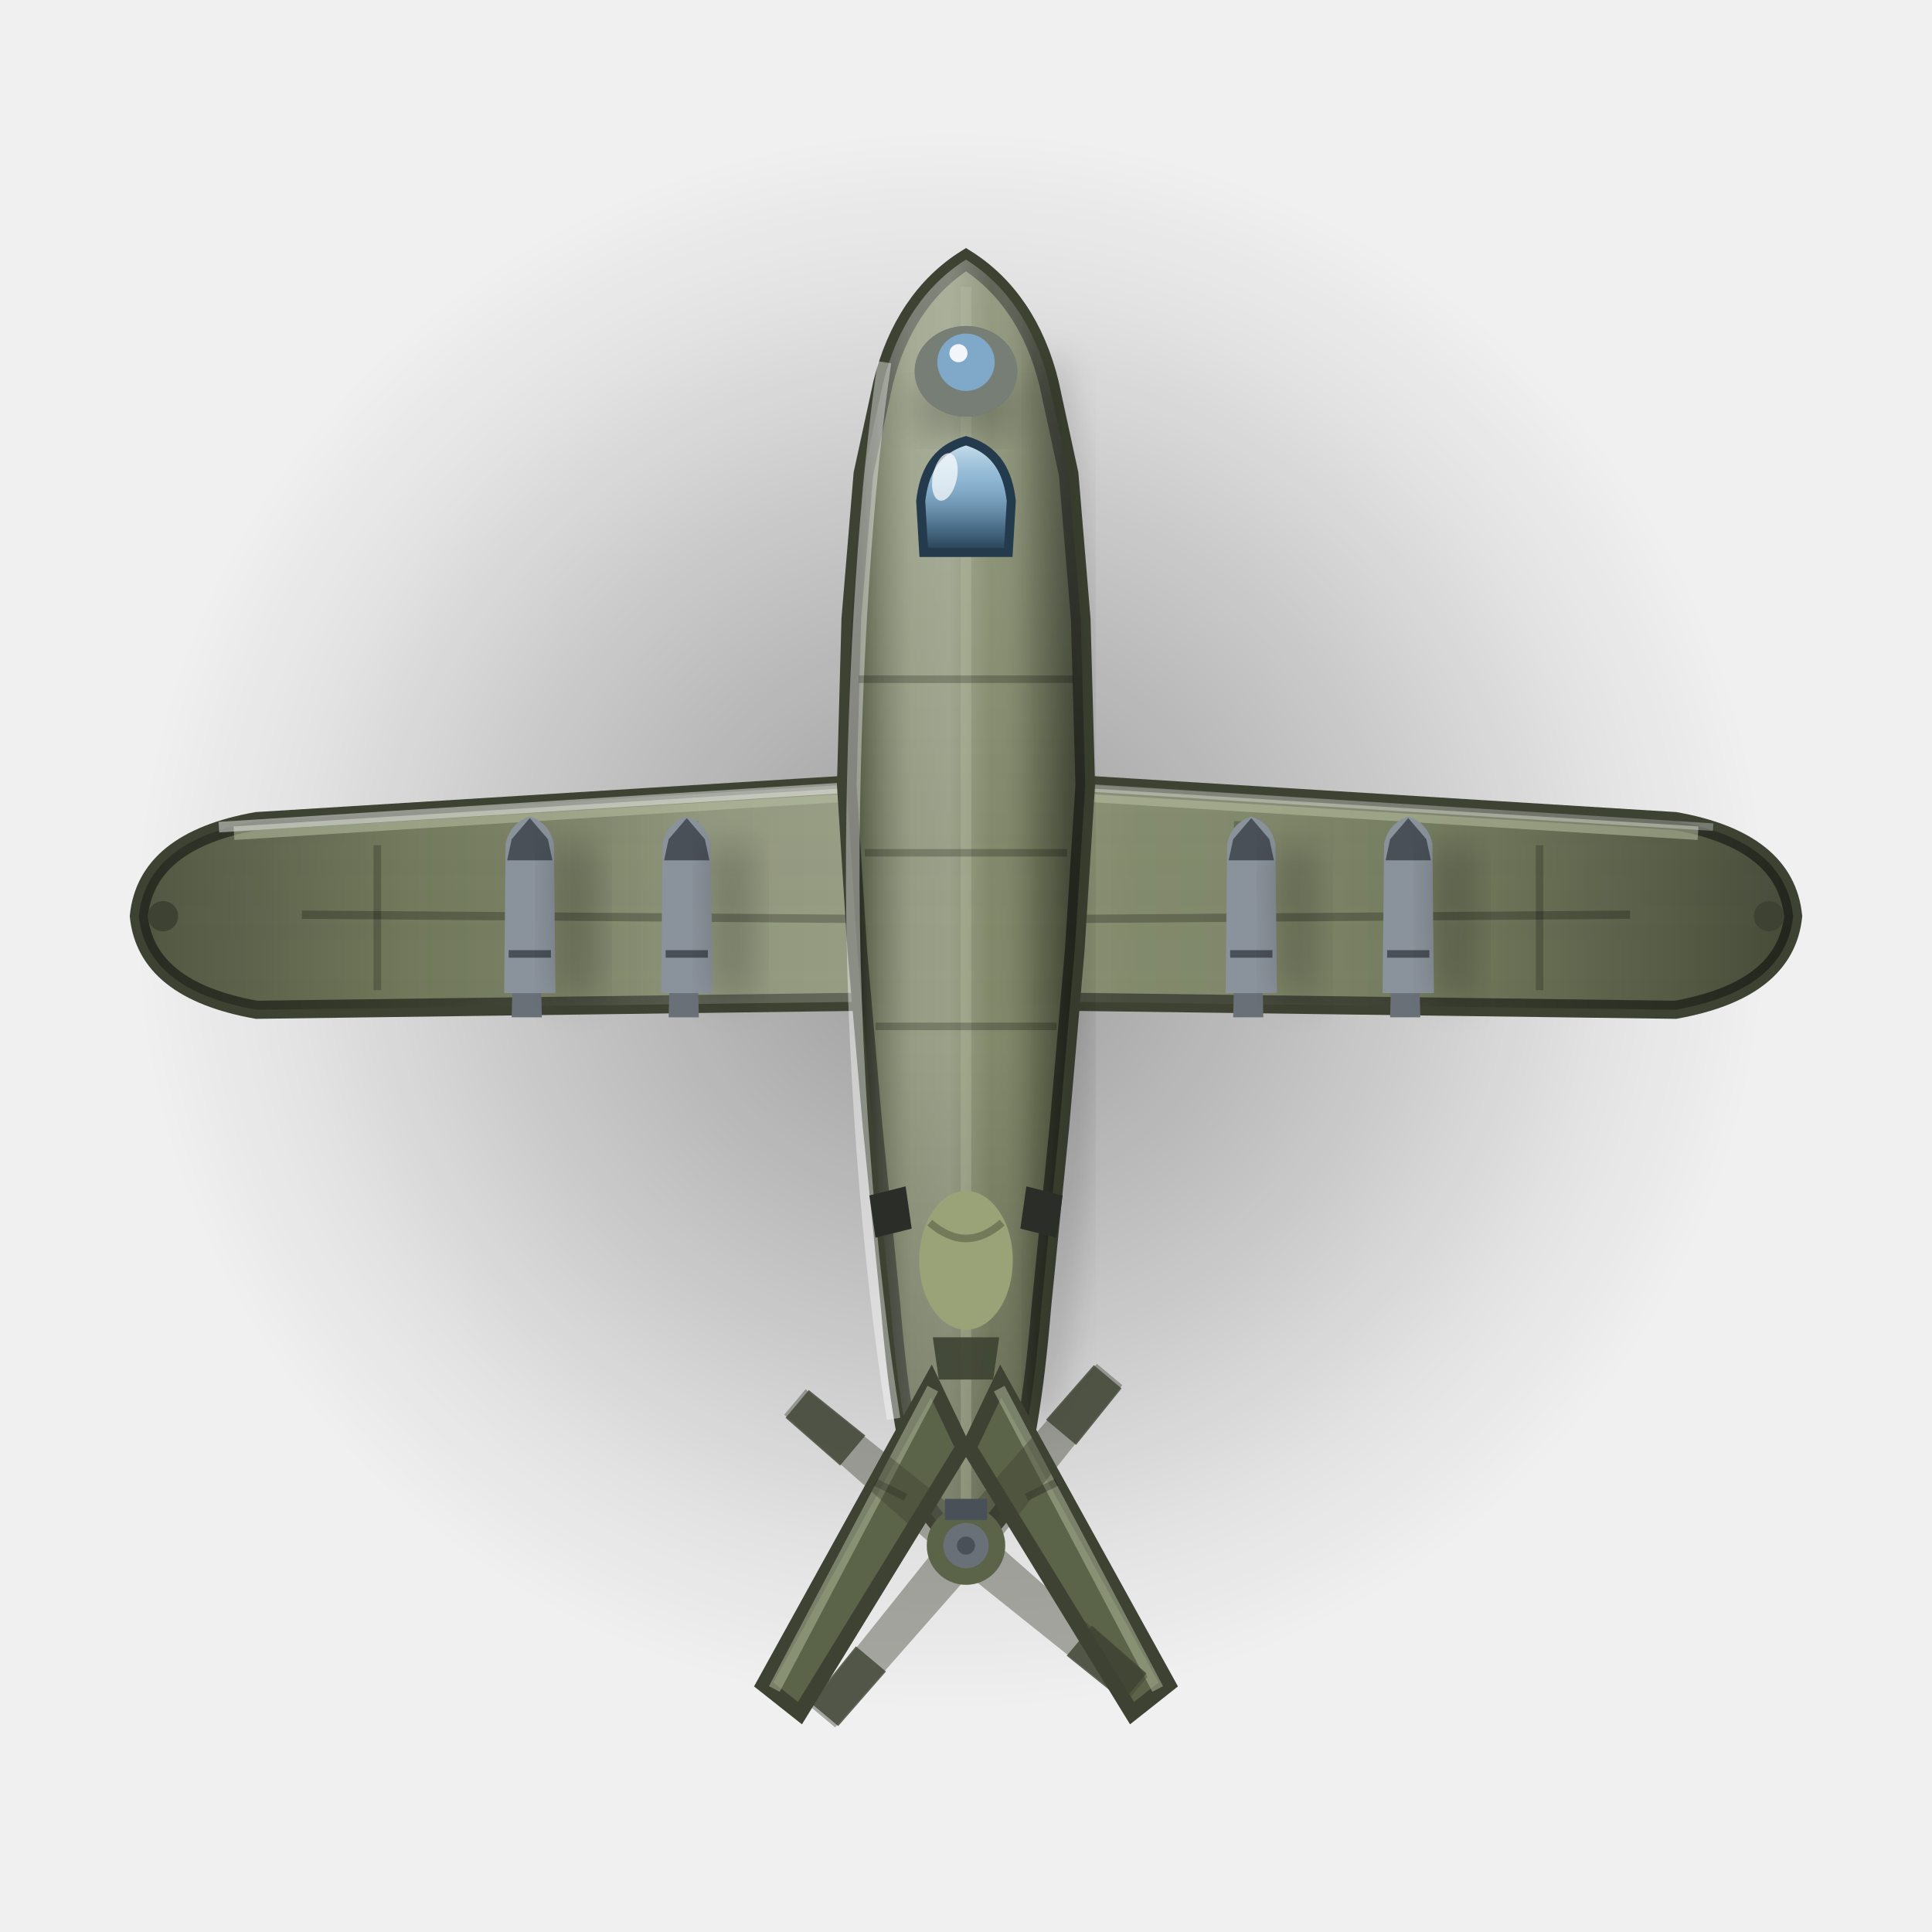
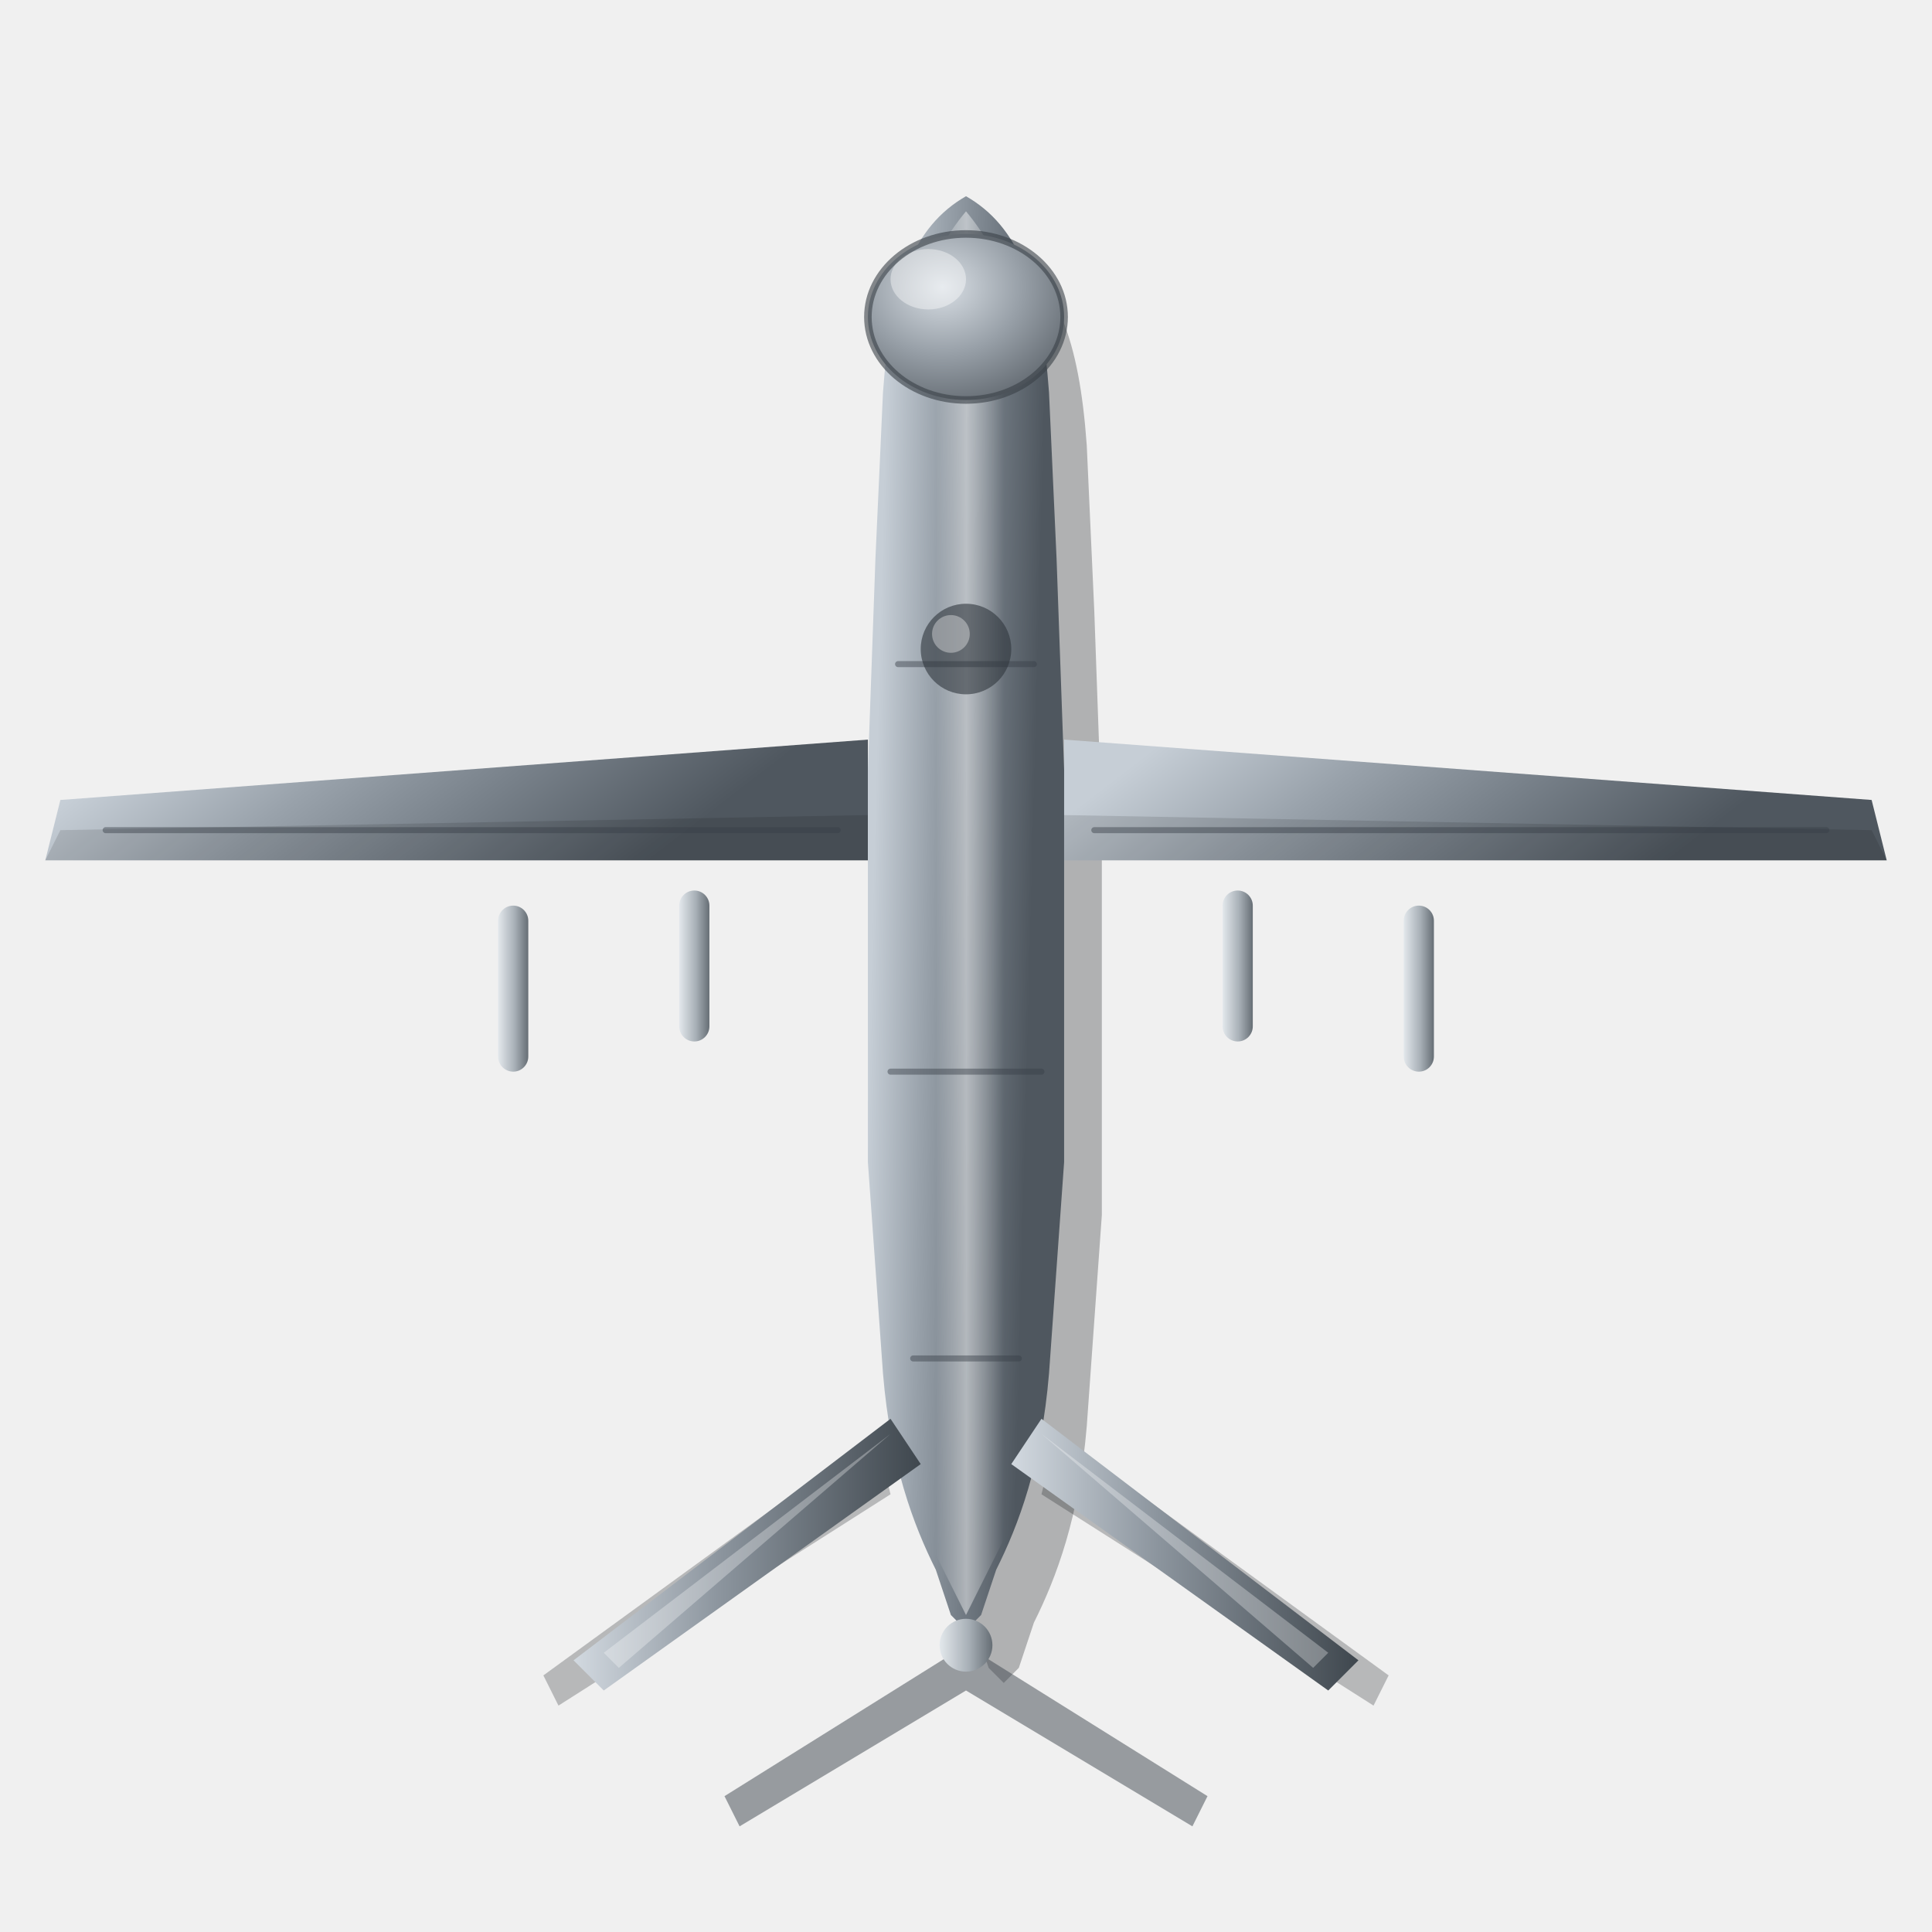
- <svg xmlns="http://www.w3.org/2000/svg" viewBox="0 0 128 128" width="128" height="128">
+ <svg xmlns="http://www.w3.org/2000/svg" viewBox="0 0 256 256">
  <defs>
-     <style>
-     .base{fill:#7c8464}.shade{fill:#5b6349}.dark{fill:#3d4232}.light{fill:#9aa378}.hi{fill:#b8bfa2}
-     .metal{fill:#6a7077}.metalS{fill:#8a929b}.metalL{fill:#4a5057}
-     .glass{fill:#7fa8c9}.glassL{fill:#a9cbdf}.rubber{fill:#2b2e28}
-   </style>
-     <filter id="d3f1" x="-40%" y="-40%" width="180%" height="180%">
-       <feGaussianBlur stdDeviation="1.2" />
-     </filter>
-     <filter id="d3f2" x="-60%" y="-60%" width="220%" height="220%">
-       <feGaussianBlur stdDeviation="2.2" />
-     </filter>
-     <radialGradient id="d3gs" cx=".5" cy=".5" r=".5">
-       <stop offset="0" stop-color="#000" stop-opacity=".36" />
-       <stop offset=".5" stop-color="#000" stop-opacity=".18" />
-       <stop offset=".8" stop-color="#000" stop-opacity=".06" />
-       <stop offset="1" stop-color="#000" stop-opacity="0" />
+     <linearGradient id="g-hull" x1="0.12" y1="0" x2="0.9" y2="0.15">
+       <stop offset="0" stop-color="#c6ced6" />
+       <stop offset="0.34" stop-color="#99a2ab" />
+       <stop offset="0.62" stop-color="#79828b" />
+       <stop offset="1" stop-color="#4f575f" />
+     </linearGradient>
+     <linearGradient id="g-spine" x1="0.3" y1="0" x2="0.75" y2="0">
+       <stop offset="0" stop-color="#fff" stop-opacity="0" />
+       <stop offset="0.45" stop-color="#fff" stop-opacity="0.45" />
+       <stop offset="1" stop-color="#fff" stop-opacity="0" />
+     </linearGradient>
+     <linearGradient id="g-fin" x1="0" y1="0" x2="1" y2="0">
+       <stop offset="0" stop-color="#d2d9e0" />
+       <stop offset="0.42" stop-color="#8c959e" />
+       <stop offset="1" stop-color="#3f474e" />
+     </linearGradient>
+     <linearGradient id="g-metal" x1="0" y1="0" x2="1" y2="0">
+       <stop offset="0" stop-color="#e3e8ec" />
+       <stop offset="0.55" stop-color="#a8b0b7" />
+       <stop offset="1" stop-color="#666e75" />
+     </linearGradient>
+     <radialGradient id="g-dome" cx="0.38" cy="0.32" r="0.8">
+       <stop offset="0" stop-color="#d8dee4" />
+       <stop offset="0.5" stop-color="#98a0a8" />
+       <stop offset="1" stop-color="#5a6168" />
    </radialGradient>
-     <linearGradient id="d3g1" gradientUnits="userSpaceOnUse" x1="10" y1="59" x2="118" y2="59">
-       <stop offset="0" stop-color="#000" stop-opacity=".34" />
-       <stop offset=".16" stop-color="#000" stop-opacity=".08" />
-       <stop offset=".34" stop-color="#fff" stop-opacity=".16" />
-       <stop offset=".46" stop-color="#fff" stop-opacity=".22" />
-       <stop offset=".6" stop-color="#fff" stop-opacity=".06" />
-       <stop offset=".82" stop-color="#000" stop-opacity=".12" />
-       <stop offset="1" stop-color="#000" stop-opacity=".42" />
-     </linearGradient>
-     <linearGradient id="d3g2" gradientUnits="userSpaceOnUse" x1="57" y1="60" x2="71" y2="60">
-       <stop offset="0" stop-color="#000" stop-opacity=".3" />
-       <stop offset=".24" stop-color="#fff" stop-opacity=".2" />
-       <stop offset=".42" stop-color="#fff" stop-opacity=".24" />
-       <stop offset=".62" stop-color="#fff" stop-opacity=".04" />
-       <stop offset=".82" stop-color="#000" stop-opacity=".16" />
-       <stop offset="1" stop-color="#000" stop-opacity=".4" />
-     </linearGradient>
-     <linearGradient id="d3g3" gradientUnits="userSpaceOnUse" x1="64" y1="18" x2="64" y2="104">
-       <stop offset="0" stop-color="#fff" stop-opacity=".16" />
-       <stop offset=".35" stop-color="#fff" stop-opacity=".04" />
-       <stop offset=".6" stop-color="#000" stop-opacity="0" />
-       <stop offset="1" stop-color="#000" stop-opacity=".22" />
-     </linearGradient>
-     <linearGradient id="d3g4" gradientUnits="userSpaceOnUse" x1="64" y1="29" x2="64" y2="36.4">
-       <stop offset="0" stop-color="#e8f4fb" stop-opacity=".85" />
-       <stop offset=".4" stop-color="#9cc4dc" stop-opacity=".4" />
-       <stop offset=".8" stop-color="#28495e" stop-opacity=".6" />
-       <stop offset="1" stop-color="#14293a" stop-opacity=".8" />
-     </linearGradient>
+     <path id="hull" d="     M128 26 C135 30 138 38 139 52 L140 74     L141 102 L141 154 L139 182     C138 194 135 202 132 208 L130 214     L128 216 L126 214 L124 208     C121 202 118 194 117 182 L115 154     L115 102 L116 74 L117 52 C118 38 121 30 128 26 Z" />
  </defs>
-   <ellipse cx="63" cy="61" rx="55" ry="53" fill="url(#d3gs)" />
-   <path class="base" d="M62.4 51.6 L17 54.4 Q9.7 55.7 9.2 60.7 Q9.7 65.6 17 66.9 L62.4 66.3 Z" stroke="#3d4232" stroke-width="1.2" />
-   <path class="base" d="M65.6 51.6 L111 54.4 Q118.3 55.7 118.8 60.7 Q118.3 65.6 111 66.9 L65.6 66.3 Z" stroke="#3d4232" stroke-width="1.2" />
-   <path d="M62.4 51.6 L17 54.4 Q9.7 55.7 9.2 60.7 Q9.7 65.6 17 66.9 L62.4 66.3 Z" fill="url(#d3g1)" />
-   <path d="M65.6 51.6 L111 54.4 Q118.3 55.7 118.8 60.7 Q118.3 65.6 111 66.9 L65.6 66.3 Z" fill="url(#d3g1)" />
-   <path d="M62.4 51.6 L17 54.4 Q9.7 55.7 9.2 60.7 Q9.7 65.6 17 66.9 L62.4 66.3 Z" fill="url(#d3g3)" />
-   <path d="M65.6 51.6 L111 54.4 Q118.3 55.7 118.8 60.7 Q118.3 65.6 111 66.9 L65.6 66.3 Z" fill="url(#d3g3)" />
-   <path d="M62 52.3 L15.5 55.2 M66 52.3 L112.5 55.2" stroke="#b8bfa2" stroke-width=".9" opacity=".55" fill="none" />
-   <path d="M62.2 51.8 L14.5 54.8" stroke="#fff" stroke-width=".7" opacity=".45" fill="none" />
-   <path d="M65.8 51.8 L113.5 54.8" stroke="#fff" stroke-width=".5" opacity=".3" fill="none" />
-   <path d="M62.2 51.4 L65.8 51.4 L65.4 66.8 L61.8 66.8 Z" fill="#000" opacity=".2" filter="url(#d3f1)" />
-   <circle class="dark" cx="10.8" cy="60.7" r="1" />
-   <circle class="dark" cx="117.2" cy="60.7" r="1" />
-   <path d="M20 60.6 L59.5 60.9 M68.5 60.9 L108 60.6" stroke="#000" stroke-width=".55" opacity=".24" fill="none" />
-   <path d="M25 56 L25 65.6 M102 56 L102 65.6 M46 54.4 L46 66.1 M82 54.4 L82 66.1" stroke="#000" stroke-width=".5" opacity=".2" fill="none" />
-   <path class="metal" d="M34.2 55 L35.6 55 L35.9 67.4 L33.9 67.4 Z" />
-   <path class="metalS" d="M35.1 54.1 C34.2 54.4 33.7 55 33.5 55.9 L33.4 65.8 L36.8 65.8 L36.7 55.9 C36.5 55 36 54.4 35.1 54.1 Z" />
-   <path class="metalL" d="M35.1 54.2 L36.3 55.6 L36.6 57 L33.6 57 L33.9 55.6 Z" />
-   <path d="M33.7 63.2 L36.5 63.2" stroke="#4a5057" stroke-width=".5" fill="none" />
-   <path class="metal" d="M44.6 55 L46 55 L46.3 67.4 L44.3 67.4 Z" />
-   <path class="metalS" d="M45.5 54.1 C44.6 54.4 44.1 55 43.9 55.9 L43.8 65.8 L47.2 65.8 L47.1 55.9 C46.9 55 46.4 54.4 45.5 54.1 Z" />
-   <path class="metalL" d="M45.5 54.2 L46.7 55.6 L47 57 L44 57 L44.3 55.6 Z" />
-   <path d="M44.1 63.2 L46.9 63.2" stroke="#4a5057" stroke-width=".5" fill="none" />
-   <path class="metal" d="M82 55 L83.4 55 L83.7 67.4 L81.7 67.4 Z" />
-   <path class="metalS" d="M82.9 54.1 C82 54.4 81.5 55 81.3 55.9 L81.2 65.8 L84.6 65.8 L84.5 55.9 C84.3 55 83.8 54.4 82.9 54.1 Z" />
-   <path class="metalL" d="M82.9 54.2 L84.1 55.6 L84.4 57 L81.4 57 L81.7 55.6 Z" />
-   <path d="M81.5 63.2 L84.3 63.2" stroke="#4a5057" stroke-width=".5" fill="none" />
-   <path class="metal" d="M92.4 55 L93.8 55 L94.1 67.4 L92.1 67.4 Z" />
-   <path class="metalS" d="M93.3 54.1 C92.4 54.4 91.9 55 91.7 55.9 L91.6 65.8 L95 65.8 L94.9 55.9 C94.7 55 94.2 54.4 93.3 54.1 Z" />
-   <path class="metalL" d="M93.3 54.2 L94.5 55.6 L94.8 57 L91.8 57 L92.1 55.6 Z" />
-   <path d="M91.9 63.2 L94.7 63.2" stroke="#4a5057" stroke-width=".5" fill="none" />
-   <path class="base" d="M64 17.2 C61.3 18.9 59.4 21.7 58.5 25.4 L57.2 31.4 L56.4 41 L56.1 52 L56.8 63 L57.8 74.5 L59 86.5 C59.5 92.5 60.2 96.8 61.3 99.8 L64 103.2 L66.7 99.8 C67.8 96.8 68.5 92.5 69 86.5 L70.2 74.5 L71.2 63 L71.9 52 L71.6 41 L70.8 31.4 L69.5 25.4 C68.6 21.7 66.7 18.9 64 17.2 Z" stroke="#3d4232" stroke-width="1.3" />
-   <path d="M64 17.2 C61.3 18.9 59.4 21.7 58.5 25.4 L57.2 31.4 L56.4 41 L56.1 52 L56.8 63 L57.8 74.5 L59 86.5 C59.5 92.5 60.2 96.8 61.3 99.8 L64 103.2 L66.7 99.8 C67.8 96.8 68.5 92.5 69 86.5 L70.2 74.5 L71.2 63 L71.9 52 L71.6 41 L70.8 31.4 L69.5 25.4 C68.6 21.7 66.7 18.9 64 17.2 Z" fill="url(#d3g2)" />
-   <path d="M64 17.2 C61.3 18.9 59.4 21.7 58.5 25.4 L57.2 31.4 L56.4 41 L56.1 52 L56.8 63 L57.8 74.5 L59 86.5 C59.5 92.5 60.2 96.8 61.3 99.8 L64 103.2 L66.7 99.8 C67.8 96.8 68.5 92.5 69 86.5 L70.2 74.5 L71.2 63 L71.9 52 L71.6 41 L70.8 31.4 L69.5 25.4 C68.6 21.7 66.7 18.9 64 17.2 Z" fill="url(#d3g3)" />
-   <path d="M58.6 24 C57.4 32 56.6 44 56.5 56 C56.4 70 57.6 84 59.2 94" stroke="#fff" stroke-width=".9" opacity=".4" fill="none" />
-   <path d="M69.4 24 C70.6 32 71.4 44 71.5 56 C71.6 70 70.4 84 68.8 94" stroke="#000" stroke-width="1.4" opacity=".24" fill="none" filter="url(#d3f1)" />
-   <path d="M36.6 56 L39.4 56 L39.4 66 L37 66 Z" fill="#000" opacity=".2" filter="url(#d3f1)" />
-   <path d="M47 56 L49.8 56 L49.8 66 L47.4 66 Z" fill="#000" opacity=".2" filter="url(#d3f1)" />
-   <path d="M84.4 56 L87.2 56 L87.2 66 L84.8 66 Z" fill="#000" opacity=".2" filter="url(#d3f1)" />
-   <path d="M94.8 56 L97.6 56 L97.6 66 L95.2 66 Z" fill="#000" opacity=".2" filter="url(#d3f1)" />
-   <path d="M64 19 L64 100" stroke="#b8bfa2" stroke-width=".7" opacity=".35" fill="none" />
-   <path d="M56.9 45 L71.1 45 M57.3 56.5 L70.7 56.5 M58 68 L70 68" stroke="#000" stroke-width=".5" opacity=".22" fill="none" />
-   <path d="M60.4 25.8 L67.6 25.8 L67 28.6 L61 28.6 Z" fill="#000" opacity=".22" filter="url(#d3f1)" />
-   <ellipse class="dark" cx="64" cy="24.6" rx="3.4" ry="3" />
-   <ellipse cx="64" cy="24.6" rx="3.4" ry="3" fill="url(#d3g4)" opacity=".4" />
-   <circle class="glass" cx="64" cy="24" r="1.9" />
-   <circle cx="63.5" cy="23.4" r=".6" fill="#fff" opacity=".9" />
-   <path class="glass" d="M64 29.2 C61.9 29.8 61.2 31.4 61 33.2 L61.2 36.6 L66.8 36.6 L67 33.2 C66.8 31.4 66.1 29.8 64 29.2 Z" />
-   <path d="M64 29.2 C61.9 29.8 61.2 31.4 61 33.2 L61.2 36.6 L66.8 36.6 L67 33.2 C66.8 31.4 66.1 29.8 64 29.2 Z" fill="url(#d3g4)" />
-   <path d="M64 29.2 C61.9 29.8 61.2 31.4 61 33.2 L61.2 36.6 L66.8 36.6 L67 33.2 C66.8 31.4 66.1 29.8 64 29.2 Z" fill="none" stroke="#243b4d" stroke-width=".6" />
-   <ellipse cx="62.6" cy="31.6" rx=".8" ry="1.6" transform="rotate(12 62.6 31.6)" fill="#fff" opacity=".7" />
-   <ellipse class="light" cx="64" cy="83.5" rx="3.1" ry="4.6" />
-   <path d="M61.6 81 C63.2 82.4 64.8 82.4 66.4 81" stroke="#000" stroke-width=".5" opacity=".25" fill="none" />
-   <path class="dark" d="M61.8 88.6 L66.2 88.6 L65.8 91.4 L62.2 91.4 Z" opacity=".9" />
-   <path class="rubber" d="M57.6 79.2 L60 78.6 L60.4 81.4 L58 82 Z" />
-   <path class="rubber" d="M70.4 79.2 L68 78.6 L67.6 81.4 L70 82 Z" />
-   <path class="shade" d="M61.7 91.5 L50.6 111.6 L53 113.5 L63.8 95.9 Z" stroke="#3d4232" stroke-width="1" />
-   <path class="shade" d="M66.3 91.5 L77.4 111.6 L75 113.5 L64.2 95.9 Z" stroke="#3d4232" stroke-width="1" />
-   <path d="M61.8 92 L51.3 111.9 M66.2 92 L76.7 111.9" stroke="#b8bfa2" stroke-width=".8" opacity=".5" fill="none" />
-   <path d="M58 98.2 L60 99.2 M70 98.2 L68 99.2" stroke="#000" stroke-width=".5" opacity=".25" fill="none" />
-   <g class="dark" opacity=".42">
-     <path d="M62.9 87.6 L65.1 87.6 L65.4 100.4 L62.6 100.4 Z" transform="rotate(40 64 102.4)" />
-     <path d="M62.9 87.6 L65.1 87.6 L65.4 100.4 L62.6 100.4 Z" transform="rotate(130 64 102.4)" />
-     <path d="M62.9 87.6 L65.1 87.6 L65.4 100.4 L62.6 100.4 Z" transform="rotate(220 64 102.4)" />
-     <path d="M62.9 87.6 L65.1 87.6 L65.4 100.4 L62.6 100.4 Z" transform="rotate(310 64 102.4)" />
+   <g id="unit">
+     <use href="#hull" fill="#0a0d11" opacity="0.28" transform="translate(5,7)" />
+     <g fill="url(#g-metal)">
+       <rect x="66" y="120" width="4" height="22" rx="2" />
+       <rect x="186" y="120" width="4" height="22" rx="2" />
+       <rect x="90" y="118" width="4" height="20" rx="2" />
+       <rect x="162" y="118" width="4" height="20" rx="2" />
+     </g>
+     <g fill="url(#g-hull)">
+       <path d="M115 98 L8 106 L6 114 L115 114 Z" />
+       <path d="M141 98 L248 106 L250 114 L141 114 Z" />
+     </g>
+     <g fill="#000" fill-opacity="0.12">
+       <path d="M115 108 L8 110 L6 114 L115 114 Z" />
+       <path d="M141 108 L248 110 L250 114 L141 114 Z" />
+     </g>
+     <use href="#hull" fill="url(#g-hull)" />
+     <path fill="url(#g-spine)" d="     M128 28 C133 34 136 42 137 58 L138 102 L138 164 L134 202     L128 214 L122 202 L118 164 L118 102 L119 58     C120 42 123 34 128 28 Z" />
+     <g fill="none" stroke="#394047" stroke-opacity="0.45" stroke-width="0.8" stroke-linecap="round">
+       <path d="M121 50 L135 50" />
+       <path d="M119 88 L137 88" />
+       <path d="M14 110 L111 110" />
+       <path d="M242 110 L145 110" />
+       <path d="M118 142 L138 142" />
+       <path d="M121 180 L135 180" />
+     </g>
+     <g>
+       <path fill="#0e1216" fill-opacity="0.25" d="M140 190 L184 222 L182 226 L138 198 Z" />
+       <path fill="url(#g-fin)" d="M138 188 L180 220 L176 224 L134 194 Z" />
+       <path fill="#fff" fill-opacity="0.3" d="M138 190 L176 219 L174 221 Z" />
+     </g>
+     <g>
+       <path fill="#0e1216" fill-opacity="0.25" d="M116 190 L72 222 L74 226 L118 198 Z" />
+       <path fill="url(#g-fin)" d="M118 188 L76 220 L80 224 L122 194 Z" />
+       <path fill="#fff" fill-opacity="0.3" d="M118 190 L80 219 L82 221 Z" />
+     </g>
+     <ellipse cx="128" cy="42" rx="13" ry="11" fill="url(#g-dome)" />
+     <ellipse cx="123" cy="37" rx="5" ry="4" fill="#fff" fill-opacity="0.4" />
+     <ellipse cx="128" cy="42" rx="13" ry="11" fill="none" stroke="#394047" stroke-width="1" stroke-opacity="0.6" />
+     <circle cx="128" cy="86" r="6" fill="#2f363d" fill-opacity="0.6" />
+     <circle cx="126" cy="84" r="2.5" fill="#fff" fill-opacity="0.35" />
+     <g fill="#3f474e" fill-opacity="0.5">
+       <path d="M128 218 L160 238 L158 242 L128 224 Z" />
+       <path d="M128 218 L96 238 L98 242 L128 224 Z" />
+     </g>
+     <circle cx="128" cy="218" r="3.5" fill="url(#g-metal)" />
  </g>
-   <g class="dark" opacity=".8">
-     <path d="M62.8 87.8 L65.2 87.8 L65.3 92.6 L62.7 92.6 Z" transform="rotate(40 64 102.4)" />
-     <path d="M62.8 87.8 L65.2 87.8 L65.3 92.6 L62.7 92.6 Z" transform="rotate(130 64 102.4)" />
-     <path d="M62.8 87.8 L65.2 87.8 L65.3 92.6 L62.7 92.6 Z" transform="rotate(220 64 102.4)" />
-     <path d="M62.8 87.8 L65.2 87.8 L65.3 92.6 L62.7 92.6 Z" transform="rotate(310 64 102.4)" />
-   </g>
-   <circle class="shade" cx="64" cy="102.4" r="2.6" />
-   <circle class="metal" cx="64" cy="102.4" r="1.5" />
-   <circle class="metalL" cx="64" cy="102.4" r=".6" />
-   <path d="M62.6 100 L65.4 100" stroke="#4a5057" stroke-width="1.4" fill="none" />
</svg>
